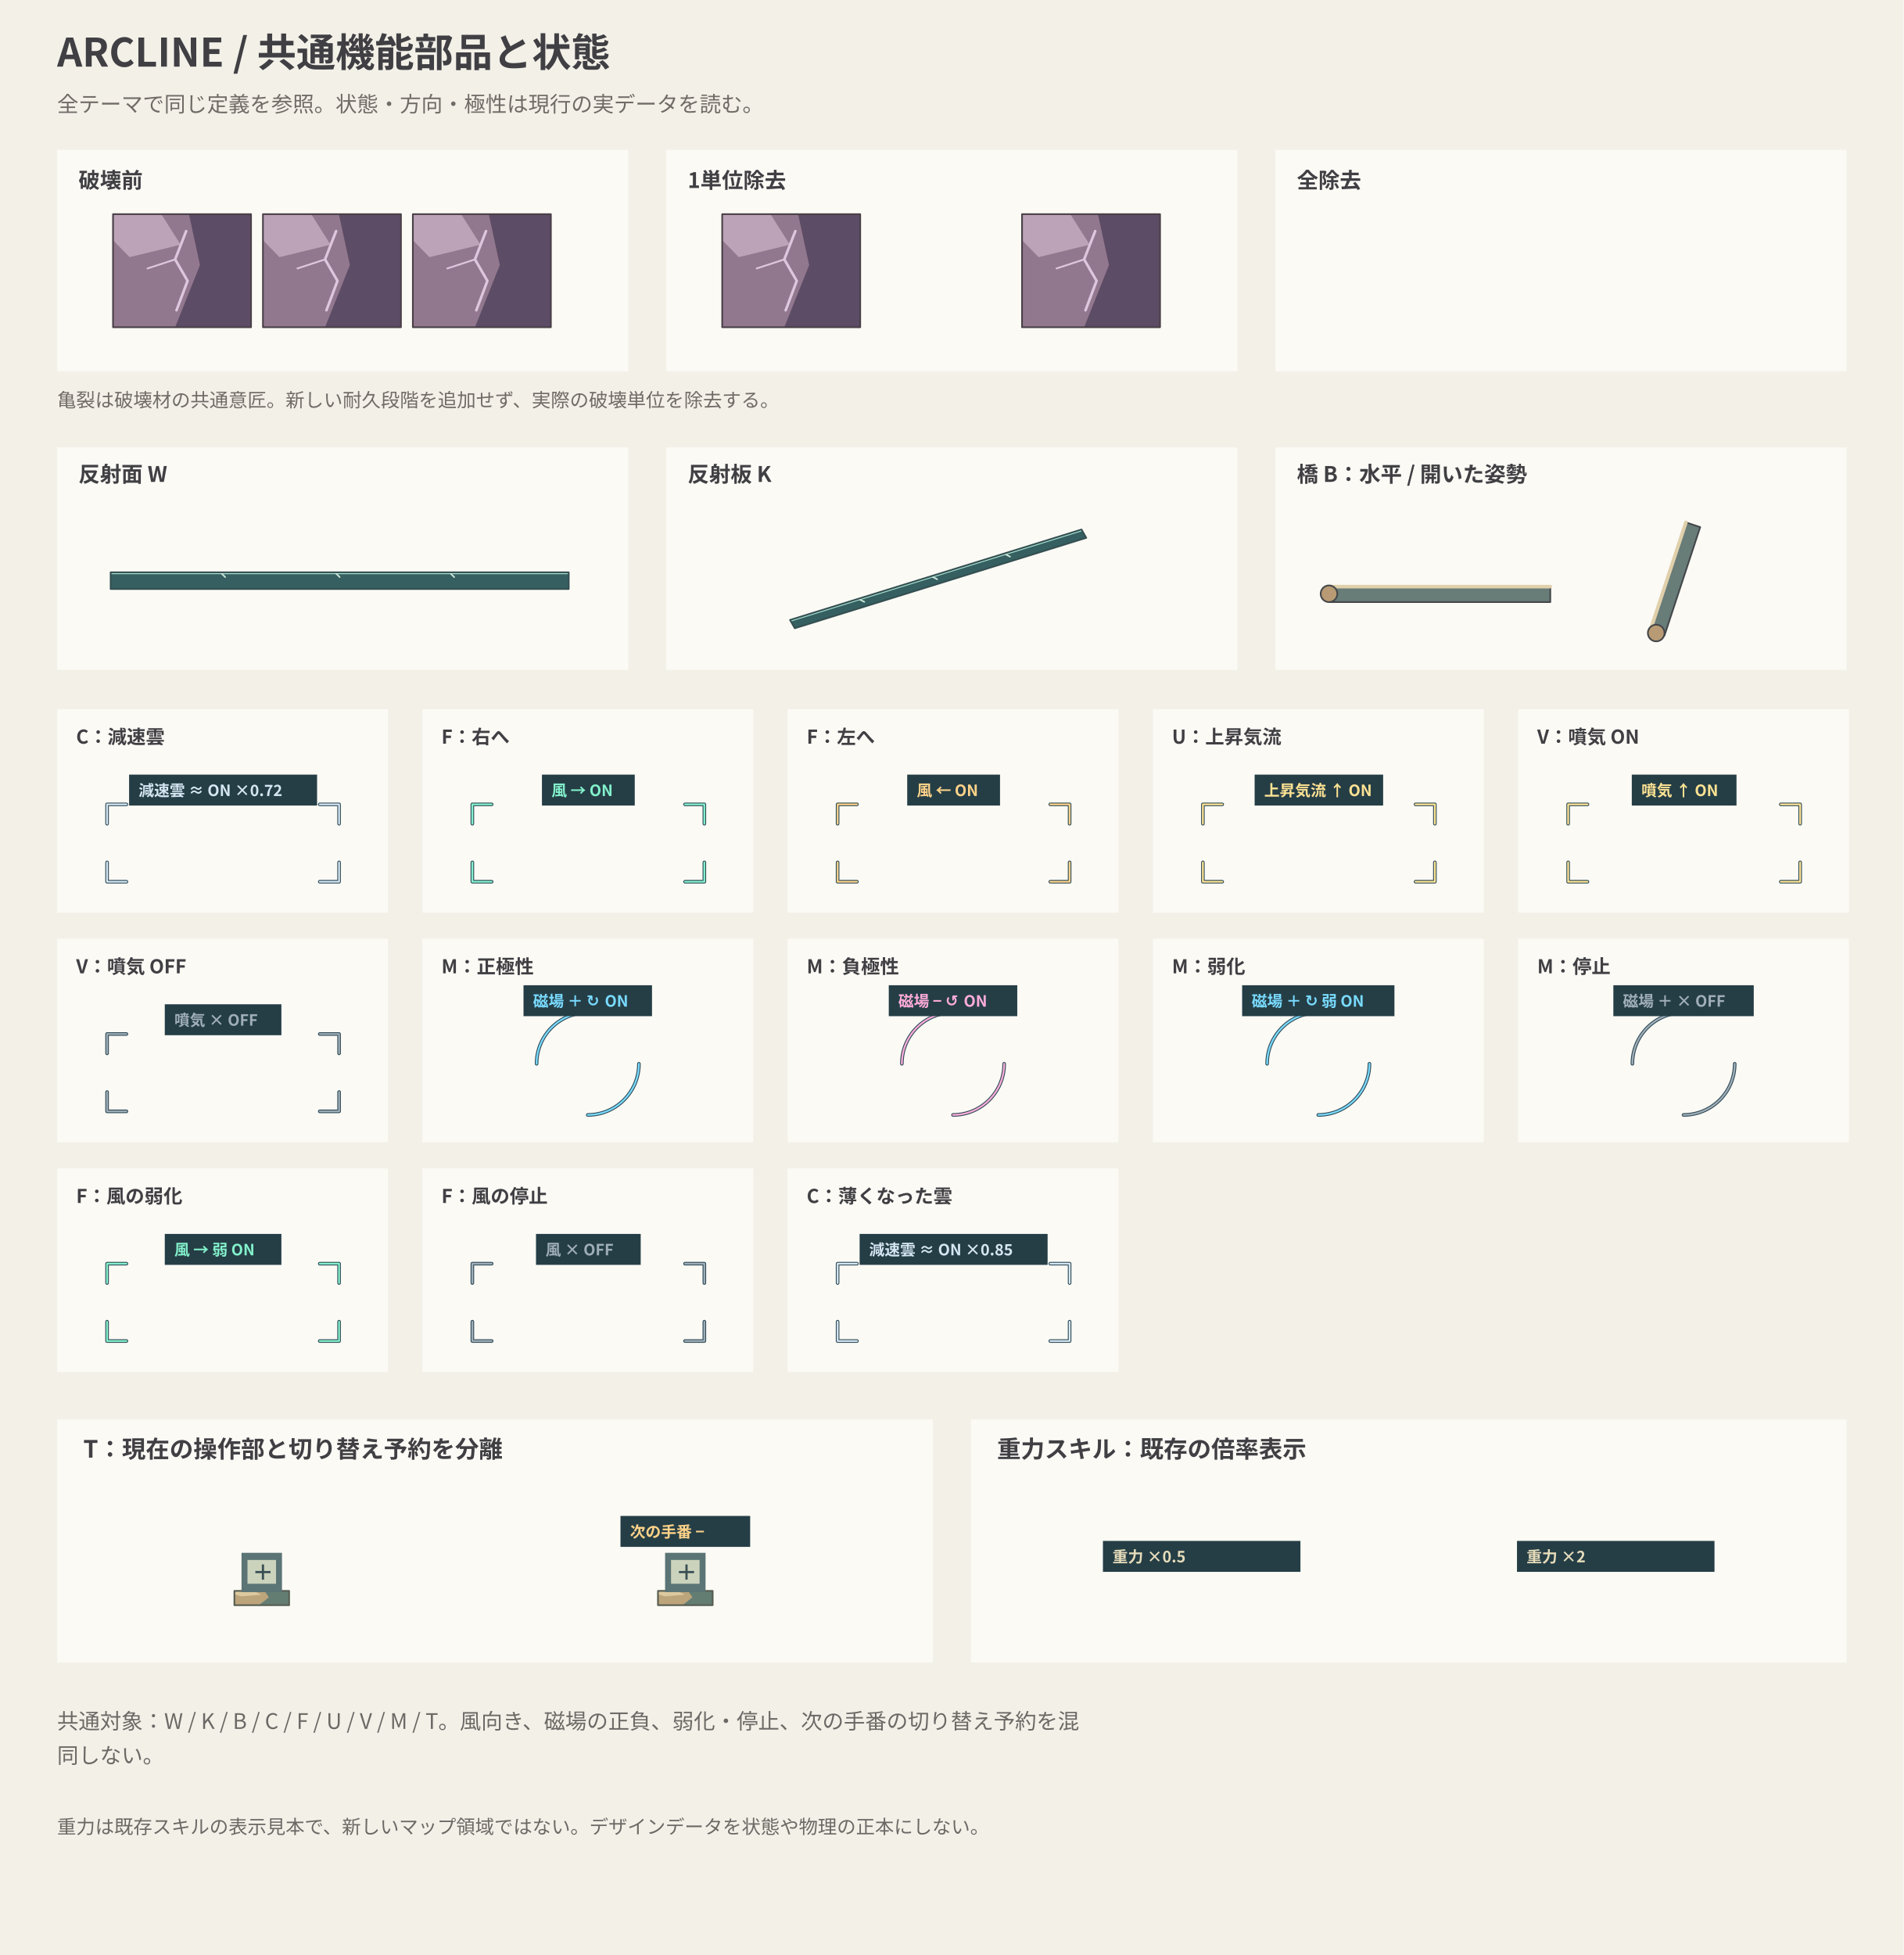
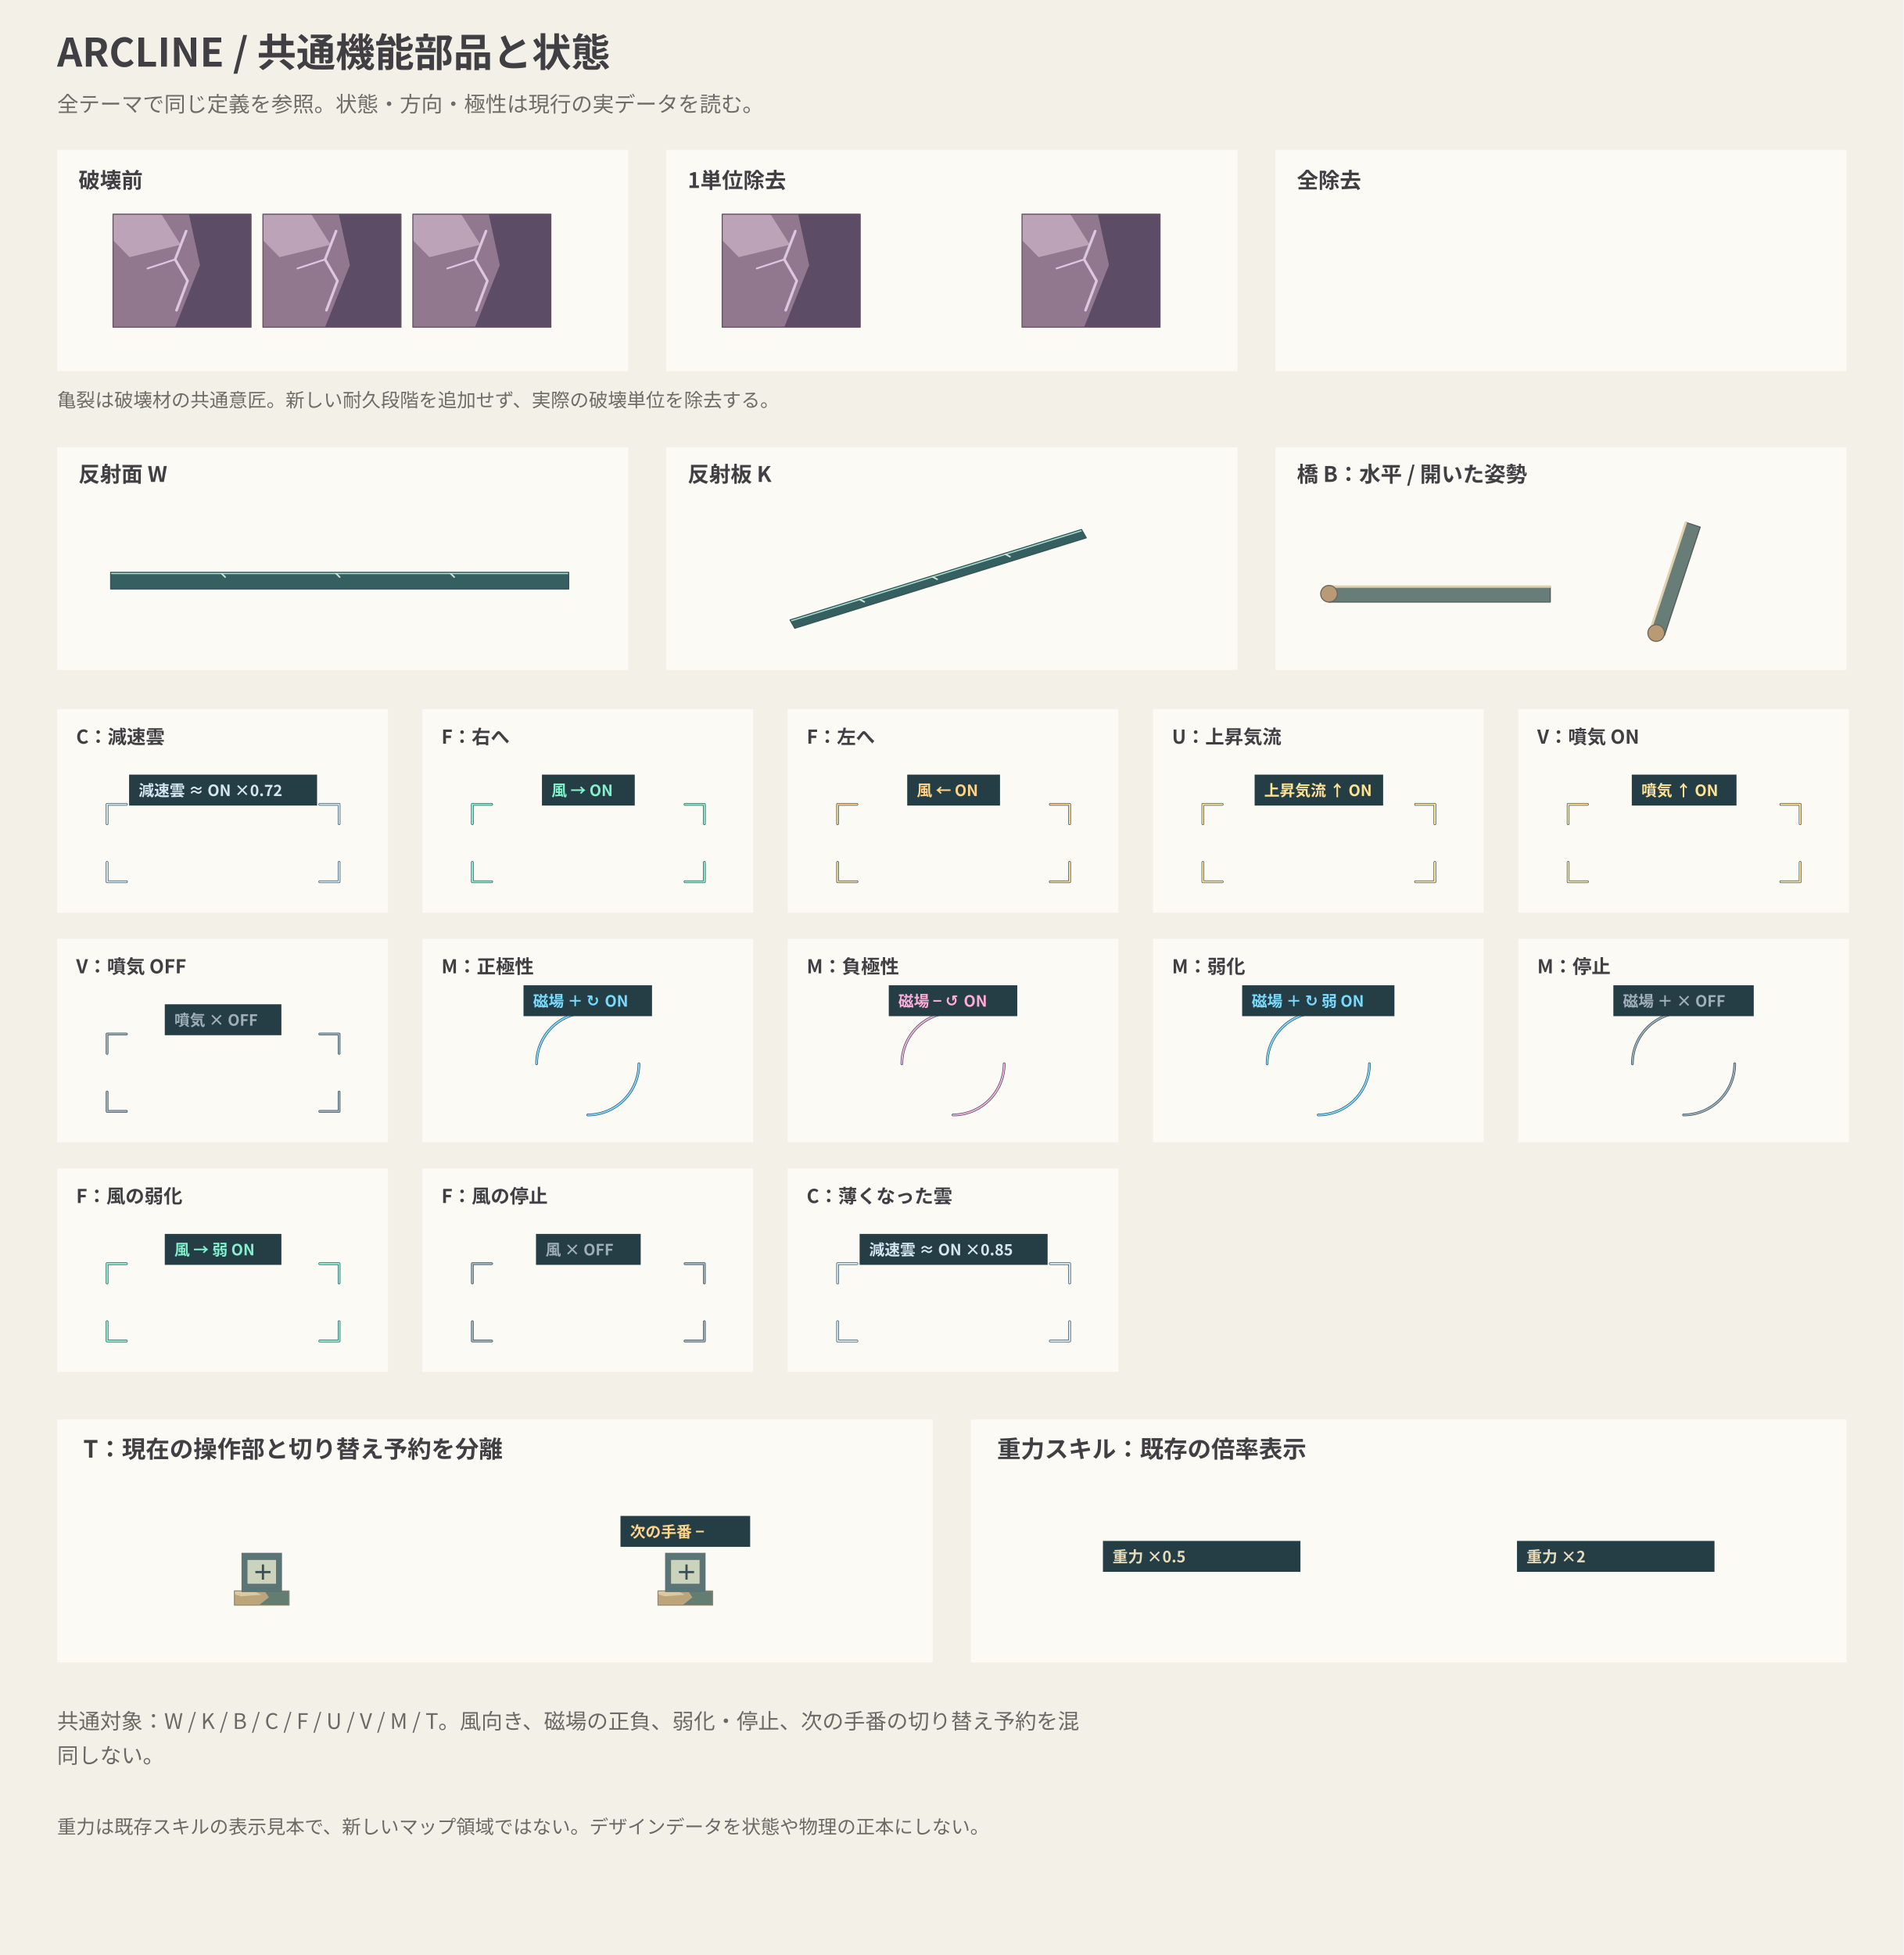
<svg xmlns="http://www.w3.org/2000/svg" width="1600" height="1643" viewBox="0 0 1600 1643">
  <defs>
    <clipPath id="shared_states_clip_1">
      <path d="M95 180 L211 180 L211 275 L95 275 Z" />
    </clipPath>
    <clipPath id="shared_states_clip_2">
      <path d="M221 180 L337 180 L337 275 L221 275 Z" />
    </clipPath>
    <clipPath id="shared_states_clip_3">
      <path d="M347 180 L463 180 L463 275 L347 275 Z" />
    </clipPath>
    <clipPath id="shared_states_clip_4">
      <path d="M607 180 L723 180 L723 275 L607 275 Z" />
    </clipPath>
    <clipPath id="shared_states_clip_5">
      <path d="M859 180 L975 180 L975 275 L859 275 Z" />
    </clipPath>
    <clipPath id="shared_states_clip_6">
      <path d="M25 77 L410 77 L410 91 L25 91 Z" />
    </clipPath>
    <clipPath id="shared_states_clip_7">
      <path d="M84 117 L329 41 L333 48 L88 124 Z" />
    </clipPath>
    <clipPath id="shared_states_clip_8">
      <path d="M197 1337 L243 1337 L243 1349 L197 1349 Z" />
    </clipPath>
    <clipPath id="shared_states_clip_9">
      <path d="M553 1337 L599 1337 L599 1349 L553 1349 Z" />
    </clipPath>
  </defs>
  <g style="white-space:pre;font-kerning:none;text-autospace:no-autospace" xml:space="preserve" font-family="Noto Sans CJK JP,Arial,sans-serif">
    <path d="M0 0 L1600 0 L1600 1643 L0 1643 Z" fill="#F3F0E8" />
    <text x="48" y="56" font-size="33" font-weight="600" fill="#403F43">ARCLINE / 共通機能部品と状態</text>
    <text x="48" y="94" font-size="18" font-weight="400" fill="#706B66">全テーマで同じ定義を参照。状態・方向・極性は現行の実データを読む。</text>
    <path d="M48 126 L528 126 L528 312 L48 312 Z" fill="#FBFAF5" />
    <text x="66" y="158" font-size="18" font-weight="600" fill="#403F43">破壊前</text>
    <g>
      <g>
        <g clip-path="url(#shared_states_clip_1)">
          <path d="M95 180 L211 180 L211 275 L95 275 Z" fill="#92788E" />
          <path d="M158.8 180 L211 180 L211 275 L147.2 275 L168.08 222.75 Z" fill="#5D4C65" />
          <path d="M95 180 L135.6 180 L151.84 205.65 L108.92 216.1 L95 201.85 Z" fill="#BCA3B7" />
          <path d="M156.48 194.25 L147.2 218.0 L157.64 236.05 L148.36 260.75" fill="none" stroke="#DDC7DE" stroke-width="2.2" stroke-linejoin="round" stroke-linecap="round" />
          <path d="M147.2 218.0 L124.0 225.6" fill="none" stroke="#DDC7DE" stroke-width="1.5" stroke-linejoin="round" stroke-linecap="round" />
        </g>
      </g>
-       <path d="M95 180 L211 180 L211 275 L95 275 Z" fill="none" stroke="#494047" stroke-width="1.4" stroke-linejoin="round" stroke-linecap="round" />
+       <path d="M95 180 L211 180 L211 275 L95 275 Z" fill="none" stroke="#635460" stroke-width="0.9" stroke-linejoin="round" stroke-linecap="round" />
    </g>
    <g>
      <g>
        <g clip-path="url(#shared_states_clip_2)">
          <path d="M221 180 L337 180 L337 275 L221 275 Z" fill="#92788E" />
          <path d="M284.8 180 L337 180 L337 275 L273.2 275 L294.08 222.75 Z" fill="#5D4C65" />
          <path d="M221 180 L261.6 180 L277.84 205.65 L234.92 216.1 L221 201.85 Z" fill="#BCA3B7" />
          <path d="M282.48 194.25 L273.2 218.0 L283.64 236.05 L274.36 260.75" fill="none" stroke="#DDC7DE" stroke-width="2.2" stroke-linejoin="round" stroke-linecap="round" />
          <path d="M273.2 218.0 L250.0 225.6" fill="none" stroke="#DDC7DE" stroke-width="1.5" stroke-linejoin="round" stroke-linecap="round" />
        </g>
      </g>
-       <path d="M221 180 L337 180 L337 275 L221 275 Z" fill="none" stroke="#494047" stroke-width="1.4" stroke-linejoin="round" stroke-linecap="round" />
+       <path d="M221 180 L337 180 L337 275 L221 275 Z" fill="none" stroke="#635460" stroke-width="0.9" stroke-linejoin="round" stroke-linecap="round" />
    </g>
    <g>
      <g>
        <g clip-path="url(#shared_states_clip_3)">
          <path d="M347 180 L463 180 L463 275 L347 275 Z" fill="#92788E" />
          <path d="M410.8 180 L463 180 L463 275 L399.2 275 L420.08 222.75 Z" fill="#5D4C65" />
          <path d="M347 180 L387.6 180 L403.84 205.65 L360.92 216.1 L347 201.85 Z" fill="#BCA3B7" />
          <path d="M408.48 194.25 L399.2 218.0 L409.64 236.05 L400.36 260.75" fill="none" stroke="#DDC7DE" stroke-width="2.2" stroke-linejoin="round" stroke-linecap="round" />
          <path d="M399.2 218.0 L376.0 225.6" fill="none" stroke="#DDC7DE" stroke-width="1.5" stroke-linejoin="round" stroke-linecap="round" />
        </g>
      </g>
-       <path d="M347 180 L463 180 L463 275 L347 275 Z" fill="none" stroke="#494047" stroke-width="1.4" stroke-linejoin="round" stroke-linecap="round" />
+       <path d="M347 180 L463 180 L463 275 L347 275 Z" fill="none" stroke="#635460" stroke-width="0.9" stroke-linejoin="round" stroke-linecap="round" />
    </g>
    <path d="M560 126 L1040 126 L1040 312 L560 312 Z" fill="#FBFAF5" />
    <text x="578" y="158" font-size="18" font-weight="600" fill="#403F43">1単位除去</text>
    <g>
      <g>
        <g clip-path="url(#shared_states_clip_4)">
          <path d="M607 180 L723 180 L723 275 L607 275 Z" fill="#92788E" />
          <path d="M670.8 180 L723 180 L723 275 L659.2 275 L680.08 222.75 Z" fill="#5D4C65" />
          <path d="M607 180 L647.6 180 L663.84 205.65 L620.92 216.1 L607 201.85 Z" fill="#BCA3B7" />
          <path d="M668.48 194.25 L659.2 218.0 L669.64 236.05 L660.36 260.75" fill="none" stroke="#DDC7DE" stroke-width="2.2" stroke-linejoin="round" stroke-linecap="round" />
          <path d="M659.2 218.0 L636.0 225.6" fill="none" stroke="#DDC7DE" stroke-width="1.5" stroke-linejoin="round" stroke-linecap="round" />
        </g>
      </g>
-       <path d="M607 180 L723 180 L723 275 L607 275 Z" fill="none" stroke="#494047" stroke-width="1.4" stroke-linejoin="round" stroke-linecap="round" />
+       <path d="M607 180 L723 180 L723 275 L607 275 Z" fill="none" stroke="#635460" stroke-width="0.9" stroke-linejoin="round" stroke-linecap="round" />
    </g>
    <g>
      <g>
        <g clip-path="url(#shared_states_clip_5)">
          <path d="M859 180 L975 180 L975 275 L859 275 Z" fill="#92788E" />
          <path d="M922.8 180 L975 180 L975 275 L911.2 275 L932.08 222.75 Z" fill="#5D4C65" />
          <path d="M859 180 L899.6 180 L915.84 205.65 L872.92 216.1 L859 201.85 Z" fill="#BCA3B7" />
          <path d="M920.48 194.25 L911.2 218.0 L921.64 236.05 L912.36 260.75" fill="none" stroke="#DDC7DE" stroke-width="2.2" stroke-linejoin="round" stroke-linecap="round" />
          <path d="M911.2 218.0 L888.0 225.6" fill="none" stroke="#DDC7DE" stroke-width="1.5" stroke-linejoin="round" stroke-linecap="round" />
        </g>
      </g>
-       <path d="M859 180 L975 180 L975 275 L859 275 Z" fill="none" stroke="#494047" stroke-width="1.4" stroke-linejoin="round" stroke-linecap="round" />
+       <path d="M859 180 L975 180 L975 275 L859 275 Z" fill="none" stroke="#635460" stroke-width="0.9" stroke-linejoin="round" stroke-linecap="round" />
    </g>
    <path d="M1072 126 L1552 126 L1552 312 L1072 312 Z" fill="#FBFAF5" />
    <text x="1090" y="158" font-size="18" font-weight="600" fill="#403F43">全除去</text>
    <text x="48" y="342" font-size="16" font-weight="400" fill="#706B66">亀裂は破壊材の共通意匠。新しい耐久段階を追加せず、実際の破壊単位を除去する。</text>
    <path d="M48 376 L528 376 L528 563 L48 563 Z" fill="#FBFAF5" />
    <text x="66" y="405" font-size="18" font-weight="600" fill="#403F43">反射面 W</text>
    <g transform="matrix(1,0,0,1,68,404)">
      <g>
        <g>
          <g clip-path="url(#shared_states_clip_6)">
            <path d="M25 77 L410 77 L410 91 L25 91 Z" fill="#355F60" />
            <path d="M25 77 L410 77" fill="none" stroke="#A5DDCD" stroke-width="3" stroke-linejoin="round" stroke-linecap="round" />
            <path d="M117.25 77.0 L121.25 81.0" fill="none" stroke="#CDE7DA" stroke-width="1.3" stroke-linejoin="round" stroke-linecap="round" />
            <path d="M213.5 77.0 L217.5 81.0" fill="none" stroke="#CDE7DA" stroke-width="1.3" stroke-linejoin="round" stroke-linecap="round" />
            <path d="M309.75 77.0 L313.75 81.0" fill="none" stroke="#CDE7DA" stroke-width="1.3" stroke-linejoin="round" stroke-linecap="round" />
          </g>
        </g>
-         <path d="M25 77 L410 77 L410 91 L25 91 Z" fill="none" stroke="#344E51" stroke-width="1.4" stroke-linejoin="round" stroke-linecap="round" />
+         <path d="M25 77 L410 77 L410 91 L25 91 Z" fill="none" stroke="#345456" stroke-width="0.9" stroke-linejoin="round" stroke-linecap="round" />
      </g>
    </g>
    <path d="M560 376 L1040 376 L1040 563 L560 563 Z" fill="#FBFAF5" />
    <text x="578" y="405" font-size="18" font-weight="600" fill="#403F43">反射板 K</text>
    <g transform="matrix(1,0,0,1,580,404)">
      <g>
        <g>
          <g clip-path="url(#shared_states_clip_7)">
            <path d="M84 117 L329 41 L333 48 L88 124 Z" fill="#355F60" />
            <path d="M84 117 L329 41" fill="none" stroke="#A5DDCD" stroke-width="3" stroke-linejoin="round" stroke-linecap="round" />
            <path d="M141.43 99.185 L146.435 101.82" fill="none" stroke="#CDE7DA" stroke-width="1.3" stroke-linejoin="round" stroke-linecap="round" />
            <path d="M202.68 80.185 L207.685 82.82" fill="none" stroke="#CDE7DA" stroke-width="1.3" stroke-linejoin="round" stroke-linecap="round" />
            <path d="M263.93 61.185 L268.935 63.82" fill="none" stroke="#CDE7DA" stroke-width="1.3" stroke-linejoin="round" stroke-linecap="round" />
          </g>
        </g>
-         <path d="M84 117 L329 41 L333 48 L88 124 Z" fill="none" stroke="#344E51" stroke-width="1.4" stroke-linejoin="round" stroke-linecap="round" />
+         <path d="M84 117 L329 41 L333 48 L88 124 Z" fill="none" stroke="#345456" stroke-width="0.9" stroke-linejoin="round" stroke-linecap="round" />
      </g>
    </g>
    <path d="M1072 376 L1552 376 L1552 563 L1072 563 Z" fill="#FBFAF5" />
    <text x="1090" y="405" font-size="18" font-weight="600" fill="#403F43">橋 B：水平 / 開いた姿勢</text>
    <g transform="matrix(1,0,0,1,1092,404)">
      <g>
-         <path d="M25 89 L211 89 L211 102 L25 102 Z" fill="#687C78" stroke="#44474A" stroke-width="1.4" stroke-linejoin="round" stroke-linecap="round" />
-         <path d="M25 89 L211 89" fill="none" stroke="#E0D0AB" stroke-width="3" stroke-linejoin="round" stroke-linecap="round" />
-         <ellipse cx="25" cy="95" rx="7" ry="7" fill="#B89B74" stroke="#44474A" stroke-width="1.4" stroke-linejoin="round" stroke-linecap="round" />
-       </g>
-       <g>
-         <path d="M295 126 L325 35 L337 39 L307 130 Z" fill="#687C78" stroke="#44474A" stroke-width="1.4" stroke-linejoin="round" stroke-linecap="round" />
-         <path d="M295 126 L325 35" fill="none" stroke="#E0D0AB" stroke-width="3" stroke-linejoin="round" stroke-linecap="round" />
-         <ellipse cx="300" cy="128" rx="7" ry="7" fill="#B89B74" stroke="#44474A" stroke-width="1.4" stroke-linejoin="round" stroke-linecap="round" />
+         <path d="M25 89 L211 89 L211 102 L25 102 Z" fill="#687C78" stroke="#515A5A" stroke-width="0.9" stroke-linejoin="round" stroke-linecap="round" />
+         <path d="M25 89 L211 89" fill="none" stroke="#E0D0AB" stroke-width="2" stroke-linejoin="round" stroke-linecap="round" />
+         <ellipse cx="25" cy="95" rx="7" ry="7" fill="#B89B74" stroke="#6D6459" stroke-width="0.9" stroke-linejoin="round" stroke-linecap="round" />
+       </g>
+       <g>
+         <path d="M295 126 L325 35 L337 39 L307 130 Z" fill="#687C78" stroke="#515A5A" stroke-width="0.9" stroke-linejoin="round" stroke-linecap="round" />
+         <path d="M295 126 L325 35" fill="none" stroke="#E0D0AB" stroke-width="2" stroke-linejoin="round" stroke-linecap="round" />
+         <ellipse cx="300" cy="128" rx="7" ry="7" fill="#B89B74" stroke="#6D6459" stroke-width="0.9" stroke-linejoin="round" stroke-linecap="round" />
      </g>
    </g>
    <path d="M48 596 L326 596 L326 767 L48 767 Z" fill="#FBFAF5" />
    <text x="64" y="625" font-size="16" font-weight="600" fill="#403F43">C：減速雲</text>
    <g>
-       <path d="M106.25 676 H90 V692.25 M268.75 676 H285 V692.25 M90 724.75 V741 H106.25 M268.75 741 H285 V724.75" fill="none" stroke="#304C58" stroke-width="3" stroke-linejoin="round" stroke-linecap="round" vector-effect="non-scaling-stroke" />
-       <path d="M106.25 676 H90 V692.25 M268.75 676 H285 V692.25 M90 724.75 V741 H106.25 M268.75 741 H285 V724.75" fill="none" stroke="#D5E6F2" stroke-width="1.5" stroke-linejoin="round" stroke-linecap="round" vector-effect="non-scaling-stroke" />
+       <path d="M106.25 676 H90 V692.25 M268.75 676 H285 V692.25 M90 724.75 V741 H106.25 M268.75 741 H285 V724.75" fill="none" stroke="#304C58" stroke-width="2.2" stroke-linejoin="round" stroke-linecap="round" vector-effect="non-scaling-stroke" />
+       <path d="M106.25 676 H90 V692.25 M268.75 676 H285 V692.25 M90 724.75 V741 H106.25 M268.75 741 H285 V724.75" fill="none" stroke="#D5E6F2" stroke-width="1.3" stroke-linejoin="round" stroke-linecap="round" vector-effect="non-scaling-stroke" />
      <path d="M108.5 651 L266.5 651 L266.5 677 L108.5 677 Z" fill="#253E46" />
      <text x="116.5" y="669" font-size="13" font-weight="600" fill="#D5E6F2">減速雲 ≈ ON ×0.72</text>
    </g>
    <path d="M355 596 L633 596 L633 767 L355 767 Z" fill="#FBFAF5" />
    <text x="371" y="625" font-size="16" font-weight="600" fill="#403F43">F：右へ</text>
    <g>
-       <path d="M413.25 676 H397 V692.25 M575.75 676 H592 V692.25 M397 724.75 V741 H413.25 M575.75 741 H592 V724.75" fill="none" stroke="#304C58" stroke-width="3" stroke-linejoin="round" stroke-linecap="round" vector-effect="non-scaling-stroke" />
-       <path d="M413.25 676 H397 V692.25 M575.75 676 H592 V692.25 M397 724.75 V741 H413.25 M575.75 741 H592 V724.75" fill="none" stroke="#83F1CB" stroke-width="1.5" stroke-linejoin="round" stroke-linecap="round" vector-effect="non-scaling-stroke" />
+       <path d="M413.25 676 H397 V692.25 M575.75 676 H592 V692.25 M397 724.75 V741 H413.25 M575.75 741 H592 V724.75" fill="none" stroke="#304C58" stroke-width="2.2" stroke-linejoin="round" stroke-linecap="round" vector-effect="non-scaling-stroke" />
+       <path d="M413.25 676 H397 V692.25 M575.75 676 H592 V692.25 M397 724.75 V741 H413.25 M575.75 741 H592 V724.75" fill="none" stroke="#83F1CB" stroke-width="1.3" stroke-linejoin="round" stroke-linecap="round" vector-effect="non-scaling-stroke" />
      <path d="M455.5 651 L533.5 651 L533.5 677 L455.5 677 Z" fill="#253E46" />
      <text x="463.5" y="669" font-size="13" font-weight="600" fill="#83F1CB">風 → ON</text>
    </g>
    <path d="M662 596 L940 596 L940 767 L662 767 Z" fill="#FBFAF5" />
    <text x="678" y="625" font-size="16" font-weight="600" fill="#403F43">F：左へ</text>
    <g>
-       <path d="M720.25 676 H704 V692.25 M882.75 676 H899 V692.25 M704 724.75 V741 H720.25 M882.75 741 H899 V724.75" fill="none" stroke="#304C58" stroke-width="3" stroke-linejoin="round" stroke-linecap="round" vector-effect="non-scaling-stroke" />
-       <path d="M720.25 676 H704 V692.25 M882.75 676 H899 V692.25 M704 724.75 V741 H720.25 M882.75 741 H899 V724.75" fill="none" stroke="#FFD389" stroke-width="1.5" stroke-linejoin="round" stroke-linecap="round" vector-effect="non-scaling-stroke" />
+       <path d="M720.25 676 H704 V692.25 M882.75 676 H899 V692.25 M704 724.75 V741 H720.25 M882.75 741 H899 V724.75" fill="none" stroke="#304C58" stroke-width="2.2" stroke-linejoin="round" stroke-linecap="round" vector-effect="non-scaling-stroke" />
+       <path d="M720.25 676 H704 V692.25 M882.75 676 H899 V692.25 M704 724.75 V741 H720.25 M882.75 741 H899 V724.75" fill="none" stroke="#FFD389" stroke-width="1.3" stroke-linejoin="round" stroke-linecap="round" vector-effect="non-scaling-stroke" />
      <path d="M762.5 651 L840.5 651 L840.5 677 L762.5 677 Z" fill="#253E46" />
      <text x="770.5" y="669" font-size="13" font-weight="600" fill="#FFD389">風 ← ON</text>
    </g>
    <path d="M969 596 L1247 596 L1247 767 L969 767 Z" fill="#FBFAF5" />
    <text x="985" y="625" font-size="16" font-weight="600" fill="#403F43">U：上昇気流</text>
    <g>
-       <path d="M1027.25 676 H1011 V692.25 M1189.75 676 H1206 V692.25 M1011 724.75 V741 H1027.25 M1189.75 741 H1206 V724.75" fill="none" stroke="#304C58" stroke-width="3" stroke-linejoin="round" stroke-linecap="round" vector-effect="non-scaling-stroke" />
-       <path d="M1027.25 676 H1011 V692.25 M1189.75 676 H1206 V692.25 M1011 724.75 V741 H1027.25 M1189.75 741 H1206 V724.75" fill="none" stroke="#FFE393" stroke-width="1.5" stroke-linejoin="round" stroke-linecap="round" vector-effect="non-scaling-stroke" />
+       <path d="M1027.25 676 H1011 V692.25 M1189.75 676 H1206 V692.25 M1011 724.75 V741 H1027.25 M1189.75 741 H1206 V724.75" fill="none" stroke="#304C58" stroke-width="2.2" stroke-linejoin="round" stroke-linecap="round" vector-effect="non-scaling-stroke" />
+       <path d="M1027.25 676 H1011 V692.25 M1189.75 676 H1206 V692.25 M1011 724.75 V741 H1027.25 M1189.75 741 H1206 V724.75" fill="none" stroke="#FFE393" stroke-width="1.3" stroke-linejoin="round" stroke-linecap="round" vector-effect="non-scaling-stroke" />
      <path d="M1054.5 651 L1162.5 651 L1162.5 677 L1054.5 677 Z" fill="#253E46" />
      <text x="1062.5" y="669" font-size="13" font-weight="600" fill="#FFE393">上昇気流 ↑ ON</text>
    </g>
    <path d="M1276 596 L1554 596 L1554 767 L1276 767 Z" fill="#FBFAF5" />
    <text x="1292" y="625" font-size="16" font-weight="600" fill="#403F43">V：噴気 ON</text>
    <g>
-       <path d="M1334.25 676 H1318 V692.25 M1496.75 676 H1513 V692.25 M1318 724.75 V741 H1334.25 M1496.75 741 H1513 V724.75" fill="none" stroke="#304C58" stroke-width="3" stroke-linejoin="round" stroke-linecap="round" vector-effect="non-scaling-stroke" />
-       <path d="M1334.25 676 H1318 V692.25 M1496.75 676 H1513 V692.25 M1318 724.75 V741 H1334.25 M1496.75 741 H1513 V724.75" fill="none" stroke="#FFE393" stroke-width="1.5" stroke-linejoin="round" stroke-linecap="round" vector-effect="non-scaling-stroke" />
+       <path d="M1334.25 676 H1318 V692.25 M1496.75 676 H1513 V692.25 M1318 724.75 V741 H1334.25 M1496.75 741 H1513 V724.75" fill="none" stroke="#304C58" stroke-width="2.2" stroke-linejoin="round" stroke-linecap="round" vector-effect="non-scaling-stroke" />
+       <path d="M1334.25 676 H1318 V692.25 M1496.75 676 H1513 V692.25 M1318 724.75 V741 H1334.25 M1496.75 741 H1513 V724.75" fill="none" stroke="#FFE393" stroke-width="1.3" stroke-linejoin="round" stroke-linecap="round" vector-effect="non-scaling-stroke" />
      <path d="M1371.5 651 L1459.5 651 L1459.5 677 L1371.5 677 Z" fill="#253E46" />
      <text x="1379.5" y="669" font-size="13" font-weight="600" fill="#FFE393">噴気 ↑ ON</text>
    </g>
    <path d="M48 789 L326 789 L326 960 L48 960 Z" fill="#FBFAF5" />
    <text x="64" y="818" font-size="16" font-weight="600" fill="#403F43">V：噴気 OFF</text>
    <g>
-       <path d="M106.25 869 H90 V885.25 M268.75 869 H285 V885.25 M90 917.75 V934 H106.25 M268.75 934 H285 V917.75" fill="none" stroke="#304C58" stroke-width="3" stroke-linejoin="round" stroke-linecap="round" vector-effect="non-scaling-stroke" />
-       <path d="M106.25 869 H90 V885.25 M268.75 869 H285 V885.25 M90 917.75 V934 H106.25 M268.75 934 H285 V917.75" fill="none" stroke="#A0AEB8" stroke-width="1.5" stroke-linejoin="round" stroke-linecap="round" vector-effect="non-scaling-stroke" />
+       <path d="M106.25 869 H90 V885.25 M268.75 869 H285 V885.25 M90 917.75 V934 H106.25 M268.75 934 H285 V917.75" fill="none" stroke="#304C58" stroke-width="2.2" stroke-linejoin="round" stroke-linecap="round" vector-effect="non-scaling-stroke" />
+       <path d="M106.25 869 H90 V885.25 M268.75 869 H285 V885.25 M90 917.75 V934 H106.25 M268.75 934 H285 V917.75" fill="none" stroke="#A0AEB8" stroke-width="1.3" stroke-linejoin="round" stroke-linecap="round" vector-effect="non-scaling-stroke" />
      <path d="M138.5 844 L236.5 844 L236.5 870 L138.5 870 Z" fill="#253E46" />
      <text x="146.5" y="862" font-size="13" font-weight="600" fill="#A0AEB8">噴気 × OFF</text>
    </g>
    <path d="M355 789 L633 789 L633 960 L355 960 Z" fill="#FBFAF5" />
    <text x="371" y="818" font-size="16" font-weight="600" fill="#403F43">M：正極性</text>
    <g>
-       <path d="M451 894 A43 43 0 0 1 494 851 M494 937 A43 43 0 0 0 537 894" fill="none" stroke="#304C58" stroke-width="3" stroke-linejoin="round" stroke-linecap="round" vector-effect="non-scaling-stroke" />
-       <path d="M451 894 A43 43 0 0 1 494 851 M494 937 A43 43 0 0 0 537 894" fill="none" stroke="#79DBFF" stroke-width="1.5" stroke-linejoin="round" stroke-linecap="round" vector-effect="non-scaling-stroke" />
+       <path d="M451 894 A43 43 0 0 1 494 851 M494 937 A43 43 0 0 0 537 894" fill="none" stroke="#304C58" stroke-width="2.2" stroke-linejoin="round" stroke-linecap="round" vector-effect="non-scaling-stroke" />
+       <path d="M451 894 A43 43 0 0 1 494 851 M494 937 A43 43 0 0 0 537 894" fill="none" stroke="#79DBFF" stroke-width="1.3" stroke-linejoin="round" stroke-linecap="round" vector-effect="non-scaling-stroke" />
      <path d="M440.0 828 L548.0 828 L548.0 854 L440.0 854 Z" fill="#253E46" />
      <text x="448.0" y="846" font-size="13" font-weight="600" fill="#79DBFF">磁場 ＋ ↻ ON</text>
    </g>
    <path d="M662 789 L940 789 L940 960 L662 960 Z" fill="#FBFAF5" />
    <text x="678" y="818" font-size="16" font-weight="600" fill="#403F43">M：負極性</text>
    <g>
-       <path d="M758 894 A43 43 0 0 1 801 851 M801 937 A43 43 0 0 0 844 894" fill="none" stroke="#304C58" stroke-width="3" stroke-linejoin="round" stroke-linecap="round" vector-effect="non-scaling-stroke" />
-       <path d="M758 894 A43 43 0 0 1 801 851 M801 937 A43 43 0 0 0 844 894" fill="none" stroke="#FFACDA" stroke-width="1.5" stroke-linejoin="round" stroke-linecap="round" vector-effect="non-scaling-stroke" />
+       <path d="M758 894 A43 43 0 0 1 801 851 M801 937 A43 43 0 0 0 844 894" fill="none" stroke="#304C58" stroke-width="2.2" stroke-linejoin="round" stroke-linecap="round" vector-effect="non-scaling-stroke" />
+       <path d="M758 894 A43 43 0 0 1 801 851 M801 937 A43 43 0 0 0 844 894" fill="none" stroke="#FFACDA" stroke-width="1.3" stroke-linejoin="round" stroke-linecap="round" vector-effect="non-scaling-stroke" />
      <path d="M747.0 828 L855.0 828 L855.0 854 L747.0 854 Z" fill="#253E46" />
      <text x="755.0" y="846" font-size="13" font-weight="600" fill="#FFACDA">磁場 − ↺ ON</text>
    </g>
    <path d="M969 789 L1247 789 L1247 960 L969 960 Z" fill="#FBFAF5" />
    <text x="985" y="818" font-size="16" font-weight="600" fill="#403F43">M：弱化</text>
    <g>
-       <path d="M1065 894 A43 43 0 0 1 1108 851 M1108 937 A43 43 0 0 0 1151 894" fill="none" stroke="#304C58" stroke-width="3" stroke-linejoin="round" stroke-linecap="round" vector-effect="non-scaling-stroke" />
-       <path d="M1065 894 A43 43 0 0 1 1108 851 M1108 937 A43 43 0 0 0 1151 894" fill="none" stroke="#79DBFF" stroke-width="1.5" stroke-linejoin="round" stroke-linecap="round" vector-effect="non-scaling-stroke" />
+       <path d="M1065 894 A43 43 0 0 1 1108 851 M1108 937 A43 43 0 0 0 1151 894" fill="none" stroke="#304C58" stroke-width="2.2" stroke-linejoin="round" stroke-linecap="round" vector-effect="non-scaling-stroke" />
+       <path d="M1065 894 A43 43 0 0 1 1108 851 M1108 937 A43 43 0 0 0 1151 894" fill="none" stroke="#79DBFF" stroke-width="1.3" stroke-linejoin="round" stroke-linecap="round" vector-effect="non-scaling-stroke" />
      <path d="M1044.0 828 L1172.0 828 L1172.0 854 L1044.0 854 Z" fill="#253E46" />
      <text x="1052.0" y="846" font-size="13" font-weight="600" fill="#79DBFF">磁場 ＋ ↻ 弱 ON</text>
    </g>
    <path d="M1276 789 L1554 789 L1554 960 L1276 960 Z" fill="#FBFAF5" />
    <text x="1292" y="818" font-size="16" font-weight="600" fill="#403F43">M：停止</text>
    <g>
-       <path d="M1372 894 A43 43 0 0 1 1415 851 M1415 937 A43 43 0 0 0 1458 894" fill="none" stroke="#304C58" stroke-width="3" stroke-linejoin="round" stroke-linecap="round" vector-effect="non-scaling-stroke" />
-       <path d="M1372 894 A43 43 0 0 1 1415 851 M1415 937 A43 43 0 0 0 1458 894" fill="none" stroke="#A0AEB8" stroke-width="1.5" stroke-linejoin="round" stroke-linecap="round" vector-effect="non-scaling-stroke" />
+       <path d="M1372 894 A43 43 0 0 1 1415 851 M1415 937 A43 43 0 0 0 1458 894" fill="none" stroke="#304C58" stroke-width="2.2" stroke-linejoin="round" stroke-linecap="round" vector-effect="non-scaling-stroke" />
+       <path d="M1372 894 A43 43 0 0 1 1415 851 M1415 937 A43 43 0 0 0 1458 894" fill="none" stroke="#A0AEB8" stroke-width="1.3" stroke-linejoin="round" stroke-linecap="round" vector-effect="non-scaling-stroke" />
      <path d="M1356.0 828 L1474.0 828 L1474.0 854 L1356.0 854 Z" fill="#253E46" />
      <text x="1364.0" y="846" font-size="13" font-weight="600" fill="#A0AEB8">磁場 ＋ × OFF</text>
    </g>
    <path d="M48 982 L326 982 L326 1153 L48 1153 Z" fill="#FBFAF5" />
    <text x="64" y="1011" font-size="16" font-weight="600" fill="#403F43">F：風の弱化</text>
    <g>
-       <path d="M106.25 1062 H90 V1078.25 M268.75 1062 H285 V1078.25 M90 1110.75 V1127 H106.25 M268.75 1127 H285 V1110.75" fill="none" stroke="#304C58" stroke-width="3" stroke-linejoin="round" stroke-linecap="round" vector-effect="non-scaling-stroke" />
-       <path d="M106.25 1062 H90 V1078.25 M268.75 1062 H285 V1078.25 M90 1110.75 V1127 H106.25 M268.75 1127 H285 V1110.75" fill="none" stroke="#83F1CB" stroke-width="1.5" stroke-linejoin="round" stroke-linecap="round" vector-effect="non-scaling-stroke" />
+       <path d="M106.25 1062 H90 V1078.25 M268.75 1062 H285 V1078.25 M90 1110.75 V1127 H106.25 M268.75 1127 H285 V1110.75" fill="none" stroke="#304C58" stroke-width="2.2" stroke-linejoin="round" stroke-linecap="round" vector-effect="non-scaling-stroke" />
+       <path d="M106.25 1062 H90 V1078.25 M268.75 1062 H285 V1078.25 M90 1110.75 V1127 H106.25 M268.75 1127 H285 V1110.75" fill="none" stroke="#83F1CB" stroke-width="1.3" stroke-linejoin="round" stroke-linecap="round" vector-effect="non-scaling-stroke" />
      <path d="M138.5 1037 L236.5 1037 L236.5 1063 L138.5 1063 Z" fill="#253E46" />
      <text x="146.5" y="1055" font-size="13" font-weight="600" fill="#83F1CB">風 → 弱 ON</text>
    </g>
    <path d="M355 982 L633 982 L633 1153 L355 1153 Z" fill="#FBFAF5" />
    <text x="371" y="1011" font-size="16" font-weight="600" fill="#403F43">F：風の停止</text>
    <g>
-       <path d="M413.25 1062 H397 V1078.25 M575.75 1062 H592 V1078.25 M397 1110.75 V1127 H413.25 M575.75 1127 H592 V1110.75" fill="none" stroke="#304C58" stroke-width="3" stroke-linejoin="round" stroke-linecap="round" vector-effect="non-scaling-stroke" />
-       <path d="M413.25 1062 H397 V1078.25 M575.75 1062 H592 V1078.25 M397 1110.75 V1127 H413.25 M575.75 1127 H592 V1110.75" fill="none" stroke="#A0AEB8" stroke-width="1.5" stroke-linejoin="round" stroke-linecap="round" vector-effect="non-scaling-stroke" />
+       <path d="M413.25 1062 H397 V1078.25 M575.75 1062 H592 V1078.25 M397 1110.75 V1127 H413.25 M575.75 1127 H592 V1110.75" fill="none" stroke="#304C58" stroke-width="2.2" stroke-linejoin="round" stroke-linecap="round" vector-effect="non-scaling-stroke" />
+       <path d="M413.25 1062 H397 V1078.25 M575.75 1062 H592 V1078.25 M397 1110.75 V1127 H413.25 M575.75 1127 H592 V1110.75" fill="none" stroke="#A0AEB8" stroke-width="1.3" stroke-linejoin="round" stroke-linecap="round" vector-effect="non-scaling-stroke" />
      <path d="M450.5 1037 L538.5 1037 L538.5 1063 L450.5 1063 Z" fill="#253E46" />
      <text x="458.5" y="1055" font-size="13" font-weight="600" fill="#A0AEB8">風 × OFF</text>
    </g>
    <path d="M662 982 L940 982 L940 1153 L662 1153 Z" fill="#FBFAF5" />
    <text x="678" y="1011" font-size="16" font-weight="600" fill="#403F43">C：薄くなった雲</text>
    <g>
-       <path d="M720.25 1062 H704 V1078.25 M882.75 1062 H899 V1078.25 M704 1110.75 V1127 H720.25 M882.75 1127 H899 V1110.75" fill="none" stroke="#304C58" stroke-width="3" stroke-linejoin="round" stroke-linecap="round" vector-effect="non-scaling-stroke" />
-       <path d="M720.25 1062 H704 V1078.25 M882.75 1062 H899 V1078.25 M704 1110.75 V1127 H720.25 M882.75 1127 H899 V1110.75" fill="none" stroke="#D5E6F2" stroke-width="1.5" stroke-linejoin="round" stroke-linecap="round" vector-effect="non-scaling-stroke" />
+       <path d="M720.25 1062 H704 V1078.25 M882.75 1062 H899 V1078.25 M704 1110.75 V1127 H720.25 M882.75 1127 H899 V1110.75" fill="none" stroke="#304C58" stroke-width="2.2" stroke-linejoin="round" stroke-linecap="round" vector-effect="non-scaling-stroke" />
+       <path d="M720.25 1062 H704 V1078.25 M882.75 1062 H899 V1078.25 M704 1110.75 V1127 H720.25 M882.75 1127 H899 V1110.75" fill="none" stroke="#D5E6F2" stroke-width="1.3" stroke-linejoin="round" stroke-linecap="round" vector-effect="non-scaling-stroke" />
      <path d="M722.5 1037 L880.5 1037 L880.5 1063 L722.5 1063 Z" fill="#253E46" />
      <text x="730.5" y="1055" font-size="13" font-weight="600" fill="#D5E6F2">減速雲 ≈ ON ×0.85</text>
    </g>
    <path d="M48 1193 L784 1193 L784 1397 L48 1397 Z" fill="#FBFAF5" />
    <text x="70" y="1225" font-size="20" font-weight="600" fill="#403F43">T：現在の操作部と切り替え予約を分離</text>
    <g>
      <g>
        <g>
          <g clip-path="url(#shared_states_clip_8)">
            <path d="M197 1337 L243 1337 L243 1349 L197 1349 Z" fill="#BCA47B" />
            <path d="M222.3 1337 L243 1337 L243 1349 L217.7 1349 L225.98 1342.4 Z" fill="#647D73" />
            <path d="M197 1337 L213.1 1337 L219.54 1340.24 L202.52 1341.56 L197 1339.76 Z" fill="#DDC99F" />
          </g>
        </g>
-         <path d="M197 1337 L243 1337 L243 1349 L197 1349 Z" fill="none" stroke="#555C50" stroke-width="1.4" stroke-linejoin="round" stroke-linecap="round" />
+         <path d="M197 1337 L243 1337 L243 1349 L197 1349 Z" fill="none" stroke="#93876A" stroke-width="0.8" stroke-linejoin="round" stroke-linecap="round" />
      </g>
      <path d="M203 1305 L237 1305 L237 1338 L203 1338 Z" fill="#5B7475" />
      <path d="M208 1311 L232 1311 L232 1331 L208 1331 Z" fill="#CBD3BD" />
      <text x="212" y="1328" font-size="18" font-weight="600" fill="#394F53">＋</text>
    </g>
    <g>
      <g>
        <g>
          <g clip-path="url(#shared_states_clip_9)">
            <path d="M553 1337 L599 1337 L599 1349 L553 1349 Z" fill="#BCA47B" />
            <path d="M578.3 1337 L599 1337 L599 1349 L573.7 1349 L581.98 1342.4 Z" fill="#647D73" />
            <path d="M553 1337 L569.1 1337 L575.54 1340.24 L558.52 1341.56 L553 1339.76 Z" fill="#DDC99F" />
          </g>
        </g>
-         <path d="M553 1337 L599 1337 L599 1349 L553 1349 Z" fill="none" stroke="#555C50" stroke-width="1.4" stroke-linejoin="round" stroke-linecap="round" />
+         <path d="M553 1337 L599 1337 L599 1349 L553 1349 Z" fill="none" stroke="#93876A" stroke-width="0.8" stroke-linejoin="round" stroke-linecap="round" />
      </g>
      <path d="M559 1305 L593 1305 L593 1338 L559 1338 Z" fill="#5B7475" />
      <path d="M564 1311 L588 1311 L588 1331 L564 1331 Z" fill="#CBD3BD" />
      <text x="568" y="1328" font-size="18" font-weight="600" fill="#394F53">＋</text>
      <path d="M521.5 1274 L630.5 1274 L630.5 1300 L521.5 1300 Z" fill="#253E46" />
      <text x="529.5" y="1292" font-size="13" font-weight="600" fill="#FFD389">次の手番 −</text>
    </g>
    <path d="M816 1193 L1552 1193 L1552 1397 L816 1397 Z" fill="#FBFAF5" />
    <text x="838" y="1225" font-size="20" font-weight="600" fill="#403F43">重力スキル：既存の倍率表示</text>
    <path d="M927.0 1295 L1093.0 1295 L1093.0 1321 L927.0 1321 Z" fill="#253E46" />
    <text x="935.0" y="1313" font-size="13" font-weight="600" fill="#E6DCBA">重力 ×0.5</text>
    <path d="M1275.0 1295 L1441.0 1295 L1441.0 1321 L1275.0 1321 Z" fill="#253E46" />
    <text x="1283.0" y="1313" font-size="13" font-weight="600" fill="#E6DCBA">重力 ×2</text>
    <text x="48" y="1453.0" font-size="18" font-weight="400" fill="#6C6865">共通対象：W / K / B / C / F / U / V / M / T。風向き、磁場の正負、弱化・停止、次の手番の切り替え予約を混</text>
    <text x="48" y="1481.8" font-size="18" font-weight="400" fill="#6C6865">同しない。</text>
    <text x="48" y="1541.0" font-size="16" font-weight="400" fill="#6C6865">重力は既存スキルの表示見本で、新しいマップ領域ではない。デザインデータを状態や物理の正本にしない。</text>
  </g>
</svg>
